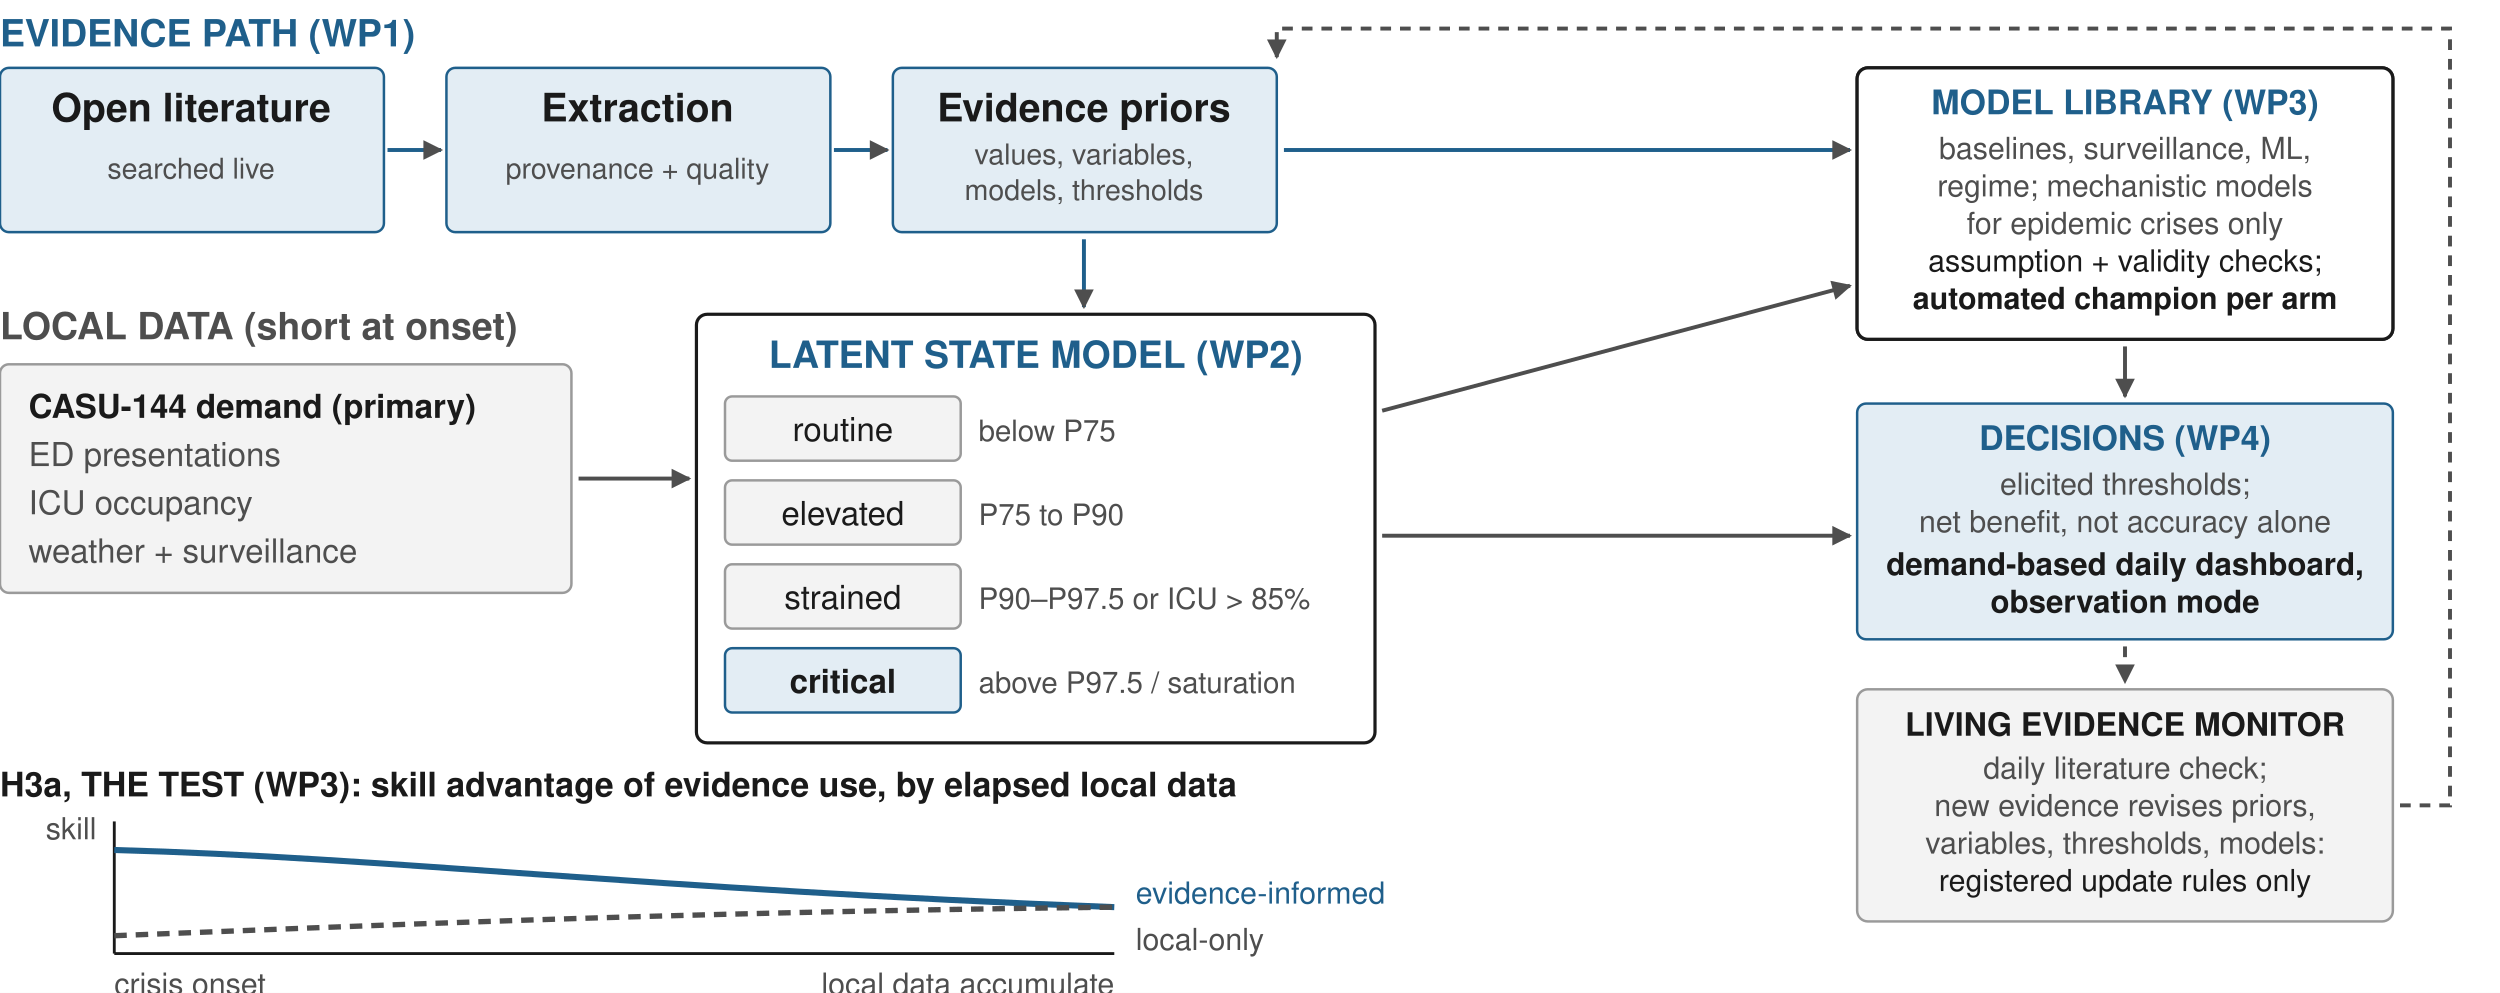
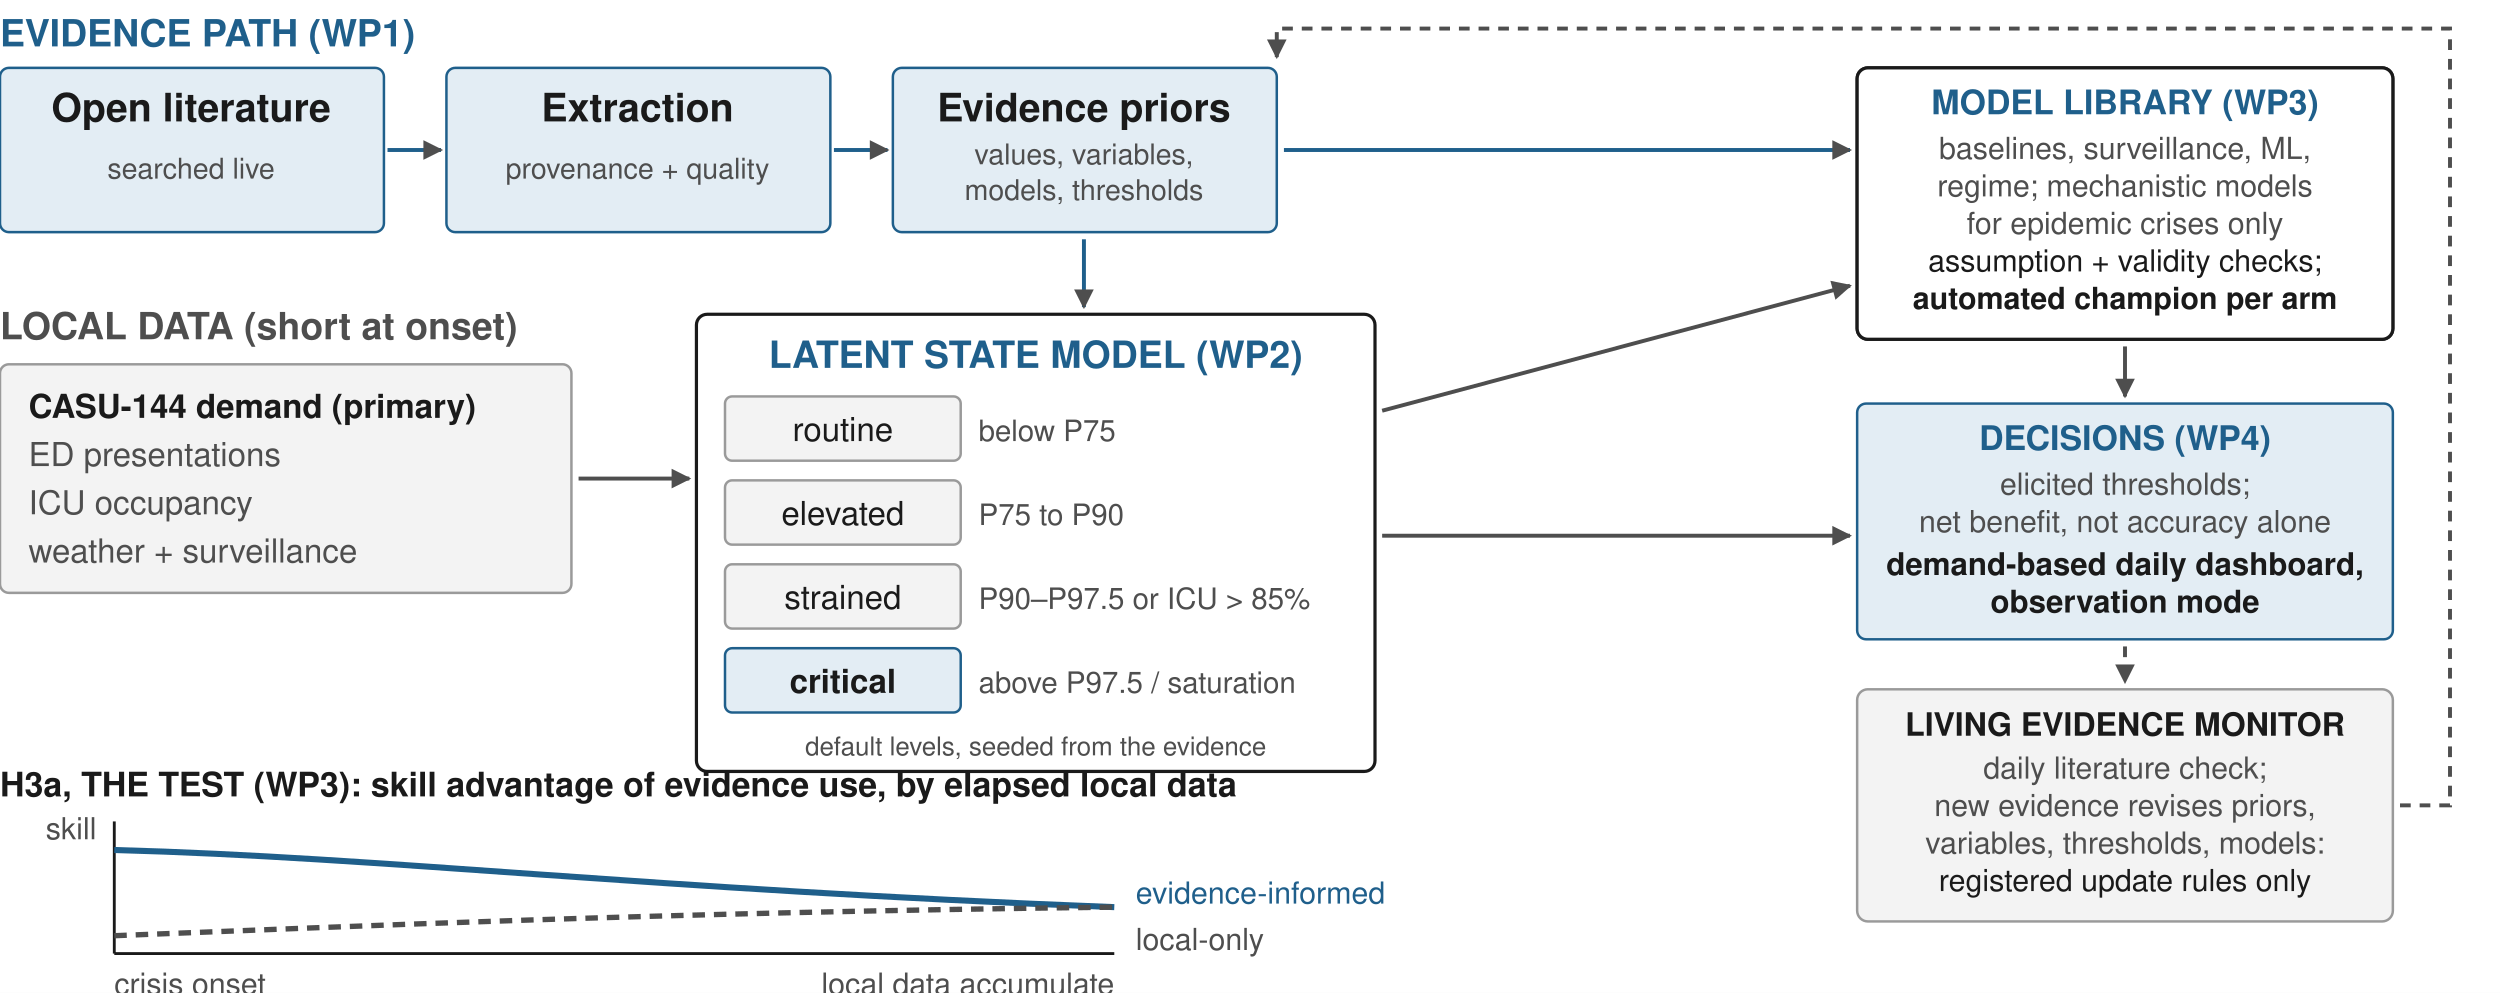
<svg xmlns="http://www.w3.org/2000/svg" width="1400" height="556" viewBox="0 0 1400 556">
  <defs>
    <marker id="a" viewBox="0 0 10 10" refX="9" refY="5" markerWidth="5" markerHeight="5" orient="auto-start-reverse">
      <path d="M 0 0 L 10 5 L 0 10 z" fill="#4e4e4e" />
    </marker>
  </defs>
  <rect width="1400" height="556" fill="white" />
  <text x="0" y="26" font-family="Helvetica, Arial, sans-serif" font-size="21" fill="#1f5f8b" text-anchor="start" font-weight="bold" font-style="normal">EVIDENCE PATH (WP1)</text>
  <rect x="0" y="38" width="215" height="92" rx="5" fill="#e3edf4" stroke="#1f5f8b" stroke-width="1.4" />
  <text x="107" y="68" font-family="Helvetica, Arial, sans-serif" font-size="22" fill="#1a1a1a" text-anchor="middle" font-weight="bold" font-style="normal">Open literature</text>
  <text x="107" y="100" font-family="Helvetica, Arial, sans-serif" font-size="16" fill="#4e4e4e" text-anchor="middle" font-weight="normal" font-style="normal">searched live</text>
  <rect x="250" y="38" width="215" height="92" rx="5" fill="#e3edf4" stroke="#1f5f8b" stroke-width="1.4" />
  <text x="357" y="68" font-family="Helvetica, Arial, sans-serif" font-size="22" fill="#1a1a1a" text-anchor="middle" font-weight="bold" font-style="normal">Extraction</text>
  <text x="357" y="100" font-family="Helvetica, Arial, sans-serif" font-size="16" fill="#4e4e4e" text-anchor="middle" font-weight="normal" font-style="normal">provenance + quality</text>
  <rect x="500" y="38" width="215" height="92" rx="5" fill="#e3edf4" stroke="#1f5f8b" stroke-width="1.4" />
  <text x="607" y="68" font-family="Helvetica, Arial, sans-serif" font-size="22" fill="#1a1a1a" text-anchor="middle" font-weight="bold" font-style="normal">Evidence priors</text>
  <text x="607" y="92" font-family="Helvetica, Arial, sans-serif" font-size="16" fill="#4e4e4e" text-anchor="middle" font-weight="normal" font-style="normal">values, variables,</text>
  <text x="607" y="112" font-family="Helvetica, Arial, sans-serif" font-size="16" fill="#4e4e4e" text-anchor="middle" font-weight="normal" font-style="normal">models, thresholds</text>
  <line x1="217" y1="84" x2="247" y2="84" stroke="#1f5f8b" stroke-width="2.2" marker-end="url(#a)" />
  <line x1="467" y1="84" x2="497" y2="84" stroke="#1f5f8b" stroke-width="2.2" marker-end="url(#a)" />
  <text x="0" y="190" font-family="Helvetica, Arial, sans-serif" font-size="21" fill="#4e4e4e" text-anchor="start" font-weight="bold" font-style="normal">LOCAL DATA (short at onset)</text>
  <rect x="0" y="204" width="320" height="128" rx="5" fill="#f3f3f3" stroke="#9a9a9a" stroke-width="1.4" />
  <text x="16" y="234" font-family="Helvetica, Arial, sans-serif" font-size="18.5" fill="#1a1a1a" text-anchor="start" font-weight="bold" font-style="normal">CASU-144 demand (primary)</text>
  <text x="16" y="261" font-family="Helvetica, Arial, sans-serif" font-size="18.5" fill="#4e4e4e" text-anchor="start" font-weight="normal" font-style="normal">ED presentations</text>
  <text x="16" y="288" font-family="Helvetica, Arial, sans-serif" font-size="18.5" fill="#4e4e4e" text-anchor="start" font-weight="normal" font-style="normal">ICU occupancy</text>
  <text x="16" y="315" font-family="Helvetica, Arial, sans-serif" font-size="18.5" fill="#4e4e4e" text-anchor="start" font-weight="normal" font-style="normal">weather + surveillance</text>
-   <rect x="390" y="176" width="380" height="240" rx="6" fill="white" stroke="#1a1a1a" stroke-width="1.8" />
+   <rect x="390" y="176" width="380" height="256" rx="6" fill="white" stroke="#1a1a1a" stroke-width="1.8" />
  <text x="580.0" y="206" font-family="Helvetica, Arial, sans-serif" font-size="21" fill="#1f5f8b" text-anchor="middle" font-weight="bold" font-style="normal">LATENT STATE MODEL (WP2)</text>
  <rect x="406" y="222" width="132" height="36" rx="4" fill="#f3f3f3" stroke="#9a9a9a" stroke-width="1.4" />
  <text x="472" y="247" font-family="Helvetica, Arial, sans-serif" font-size="18.5" fill="#1a1a1a" text-anchor="middle" font-weight="normal" font-style="normal">routine</text>
  <text x="548" y="247" font-family="Helvetica, Arial, sans-serif" font-size="16.5" fill="#4e4e4e" text-anchor="start" font-weight="normal" font-style="normal">below P75</text>
  <rect x="406" y="269" width="132" height="36" rx="4" fill="#f3f3f3" stroke="#9a9a9a" stroke-width="1.4" />
  <text x="472" y="294" font-family="Helvetica, Arial, sans-serif" font-size="18.5" fill="#1a1a1a" text-anchor="middle" font-weight="normal" font-style="normal">elevated</text>
  <text x="548" y="294" font-family="Helvetica, Arial, sans-serif" font-size="16.5" fill="#4e4e4e" text-anchor="start" font-weight="normal" font-style="normal">P75 to P90</text>
  <rect x="406" y="316" width="132" height="36" rx="4" fill="#f3f3f3" stroke="#9a9a9a" stroke-width="1.4" />
  <text x="472" y="341" font-family="Helvetica, Arial, sans-serif" font-size="18.5" fill="#1a1a1a" text-anchor="middle" font-weight="normal" font-style="normal">strained</text>
  <text x="548" y="341" font-family="Helvetica, Arial, sans-serif" font-size="16.5" fill="#4e4e4e" text-anchor="start" font-weight="normal" font-style="normal">P90–P97.5 or ICU &gt; 85%</text>
  <rect x="406" y="363" width="132" height="36" rx="4" fill="#e3edf4" stroke="#1f5f8b" stroke-width="1.4" />
  <text x="472" y="388" font-family="Helvetica, Arial, sans-serif" font-size="18.5" fill="#1a1a1a" text-anchor="middle" font-weight="bold" font-style="normal">critical</text>
  <text x="548" y="388" font-family="Helvetica, Arial, sans-serif" font-size="16.5" fill="#4e4e4e" text-anchor="start" font-weight="normal" font-style="normal">above P97.5 / saturation</text>
+   <text x="580.0" y="423" font-family="Helvetica, Arial, sans-serif" font-size="14.5" fill="#4e4e4e" text-anchor="middle" font-weight="normal" font-style="normal">default levels, seeded from the evidence</text>
  <line x1="607" y1="134" x2="607" y2="172" stroke="#1f5f8b" stroke-width="2.2" marker-end="url(#a)" />
  <line x1="324" y1="268" x2="386" y2="268" stroke="#4e4e4e" stroke-width="2.2" marker-end="url(#a)" />
  <rect x="1040" y="38" width="300" height="152" rx="6" fill="white" stroke="#1a1a1a" stroke-width="1.8" />
  <rect x="1040" y="38" width="300" height="152" rx="6" fill="white" stroke="#1a1a1a" stroke-width="1.8" />
  <text x="1190.0" y="64" font-family="Helvetica, Arial, sans-serif" font-size="19" fill="#1f5f8b" text-anchor="middle" font-weight="bold" font-style="normal">MODEL LIBRARY (WP3)</text>
  <text x="1190.0" y="89" font-family="Helvetica, Arial, sans-serif" font-size="17" fill="#4e4e4e" text-anchor="middle" font-weight="normal" font-style="normal">baselines, surveillance, ML,</text>
  <text x="1190.0" y="110" font-family="Helvetica, Arial, sans-serif" font-size="17" fill="#4e4e4e" text-anchor="middle" font-weight="normal" font-style="normal">regime; mechanistic models</text>
  <text x="1190.0" y="131" font-family="Helvetica, Arial, sans-serif" font-size="17" fill="#4e4e4e" text-anchor="middle" font-weight="normal" font-style="normal">for epidemic crises only</text>
  <text x="1190.0" y="152" font-family="Helvetica, Arial, sans-serif" font-size="17" fill="#1a1a1a" text-anchor="middle" font-weight="normal" font-style="normal">assumption + validity checks;</text>
  <text x="1190.0" y="173" font-family="Helvetica, Arial, sans-serif" font-size="17" fill="#1a1a1a" text-anchor="middle" font-weight="bold" font-style="normal">automated champion per arm</text>
  <line x1="719" y1="84" x2="1036" y2="84" stroke="#1f5f8b" stroke-width="2.2" marker-end="url(#a)" />
  <line x1="774" y1="230" x2="1036" y2="160" stroke="#4e4e4e" stroke-width="2.2" marker-end="url(#a)" />
  <line x1="1190.0" y1="194" x2="1190.0" y2="222" stroke="#4e4e4e" stroke-width="2.2" marker-end="url(#a)" />
  <rect x="1040" y="226" width="300" height="132" rx="5" fill="#e3edf4" stroke="#1f5f8b" stroke-width="1.4" />
  <text x="1190.0" y="252" font-family="Helvetica, Arial, sans-serif" font-size="19" fill="#1f5f8b" text-anchor="middle" font-weight="bold" font-style="normal">DECISIONS (WP4)</text>
  <text x="1190.0" y="277" font-family="Helvetica, Arial, sans-serif" font-size="17" fill="#4e4e4e" text-anchor="middle" font-weight="normal" font-style="normal">elicited thresholds;</text>
  <text x="1190.0" y="298" font-family="Helvetica, Arial, sans-serif" font-size="17" fill="#4e4e4e" text-anchor="middle" font-weight="normal" font-style="normal">net benefit, not accuracy alone</text>
  <text x="1190.0" y="322" font-family="Helvetica, Arial, sans-serif" font-size="17.5" fill="#1a1a1a" text-anchor="middle" font-weight="bold" font-style="normal">demand-based daily dashboard,</text>
  <text x="1190.0" y="343" font-family="Helvetica, Arial, sans-serif" font-size="17.5" fill="#1a1a1a" text-anchor="middle" font-weight="bold" font-style="normal">observation mode</text>
  <line x1="774" y1="300" x2="1036" y2="300" stroke="#4e4e4e" stroke-width="2.2" marker-end="url(#a)" />
  <rect x="1040" y="386" width="300" height="130" rx="6" fill="#f3f3f3" stroke="#9a9a9a" stroke-width="1.4" />
  <text x="1190.0" y="412" font-family="Helvetica, Arial, sans-serif" font-size="18" fill="#1a1a1a" text-anchor="middle" font-weight="bold" font-style="normal">LIVING EVIDENCE MONITOR</text>
  <text x="1190.0" y="436" font-family="Helvetica, Arial, sans-serif" font-size="17" fill="#4e4e4e" text-anchor="middle" font-weight="normal" font-style="normal">daily literature check;</text>
  <text x="1190.0" y="457" font-family="Helvetica, Arial, sans-serif" font-size="17" fill="#4e4e4e" text-anchor="middle" font-weight="normal" font-style="normal">new evidence revises priors,</text>
  <text x="1190.0" y="478" font-family="Helvetica, Arial, sans-serif" font-size="17" fill="#4e4e4e" text-anchor="middle" font-weight="normal" font-style="normal">variables, thresholds, models:</text>
  <text x="1190.0" y="499" font-family="Helvetica, Arial, sans-serif" font-size="17" fill="#1a1a1a" text-anchor="middle" font-weight="normal" font-style="normal">registered update rules only</text>
  <line x1="1190.0" y1="362" x2="1190.0" y2="382" stroke="#4e4e4e" stroke-width="2.2" marker-end="url(#a)" stroke-dasharray="6,5" />
  <path d="M 1344 451 L 1372 451 L 1372 16 L 715 16 L 715 32" fill="none" stroke="#4e4e4e" stroke-width="2.2" stroke-dasharray="6,5" marker-end="url(#a)" />
  <text x="0" y="446" font-family="Helvetica, Arial, sans-serif" font-size="19" fill="#1a1a1a" text-anchor="start" font-weight="bold" font-style="normal">H3a, THE TEST (WP3):  skill advantage of evidence use, by elapsed local data</text>
  <line x1="64" y1="534" x2="624" y2="534" stroke="#1a1a1a" stroke-width="1.6" />
  <line x1="64" y1="460" x2="64" y2="534" stroke="#1a1a1a" stroke-width="1.6" />
  <path d="M 64 476 C 214 480 364 498 624 508" fill="none" stroke="#1f5f8b" stroke-width="3.4" />
  <path d="M 64 524 C 194 519 364 511 624 508" fill="none" stroke="#4e4e4e" stroke-width="3" stroke-dasharray="7,5" />
  <text x="636" y="506" font-family="Helvetica, Arial, sans-serif" font-size="17" fill="#1f5f8b" text-anchor="start" font-weight="normal" font-style="normal">evidence-informed</text>
  <text x="636" y="532" font-family="Helvetica, Arial, sans-serif" font-size="17" fill="#4e4e4e" text-anchor="start" font-weight="normal" font-style="normal">local-only</text>
  <text x="54" y="470" font-family="Helvetica, Arial, sans-serif" font-size="17" fill="#4e4e4e" text-anchor="end" font-weight="normal" font-style="normal">skill</text>
  <text x="64" y="557" font-family="Helvetica, Arial, sans-serif" font-size="17" fill="#4e4e4e" text-anchor="start" font-weight="normal" font-style="normal">crisis onset</text>
  <text x="624" y="557" font-family="Helvetica, Arial, sans-serif" font-size="17" fill="#4e4e4e" text-anchor="end" font-weight="normal" font-style="normal">local data accumulate</text>
</svg>
